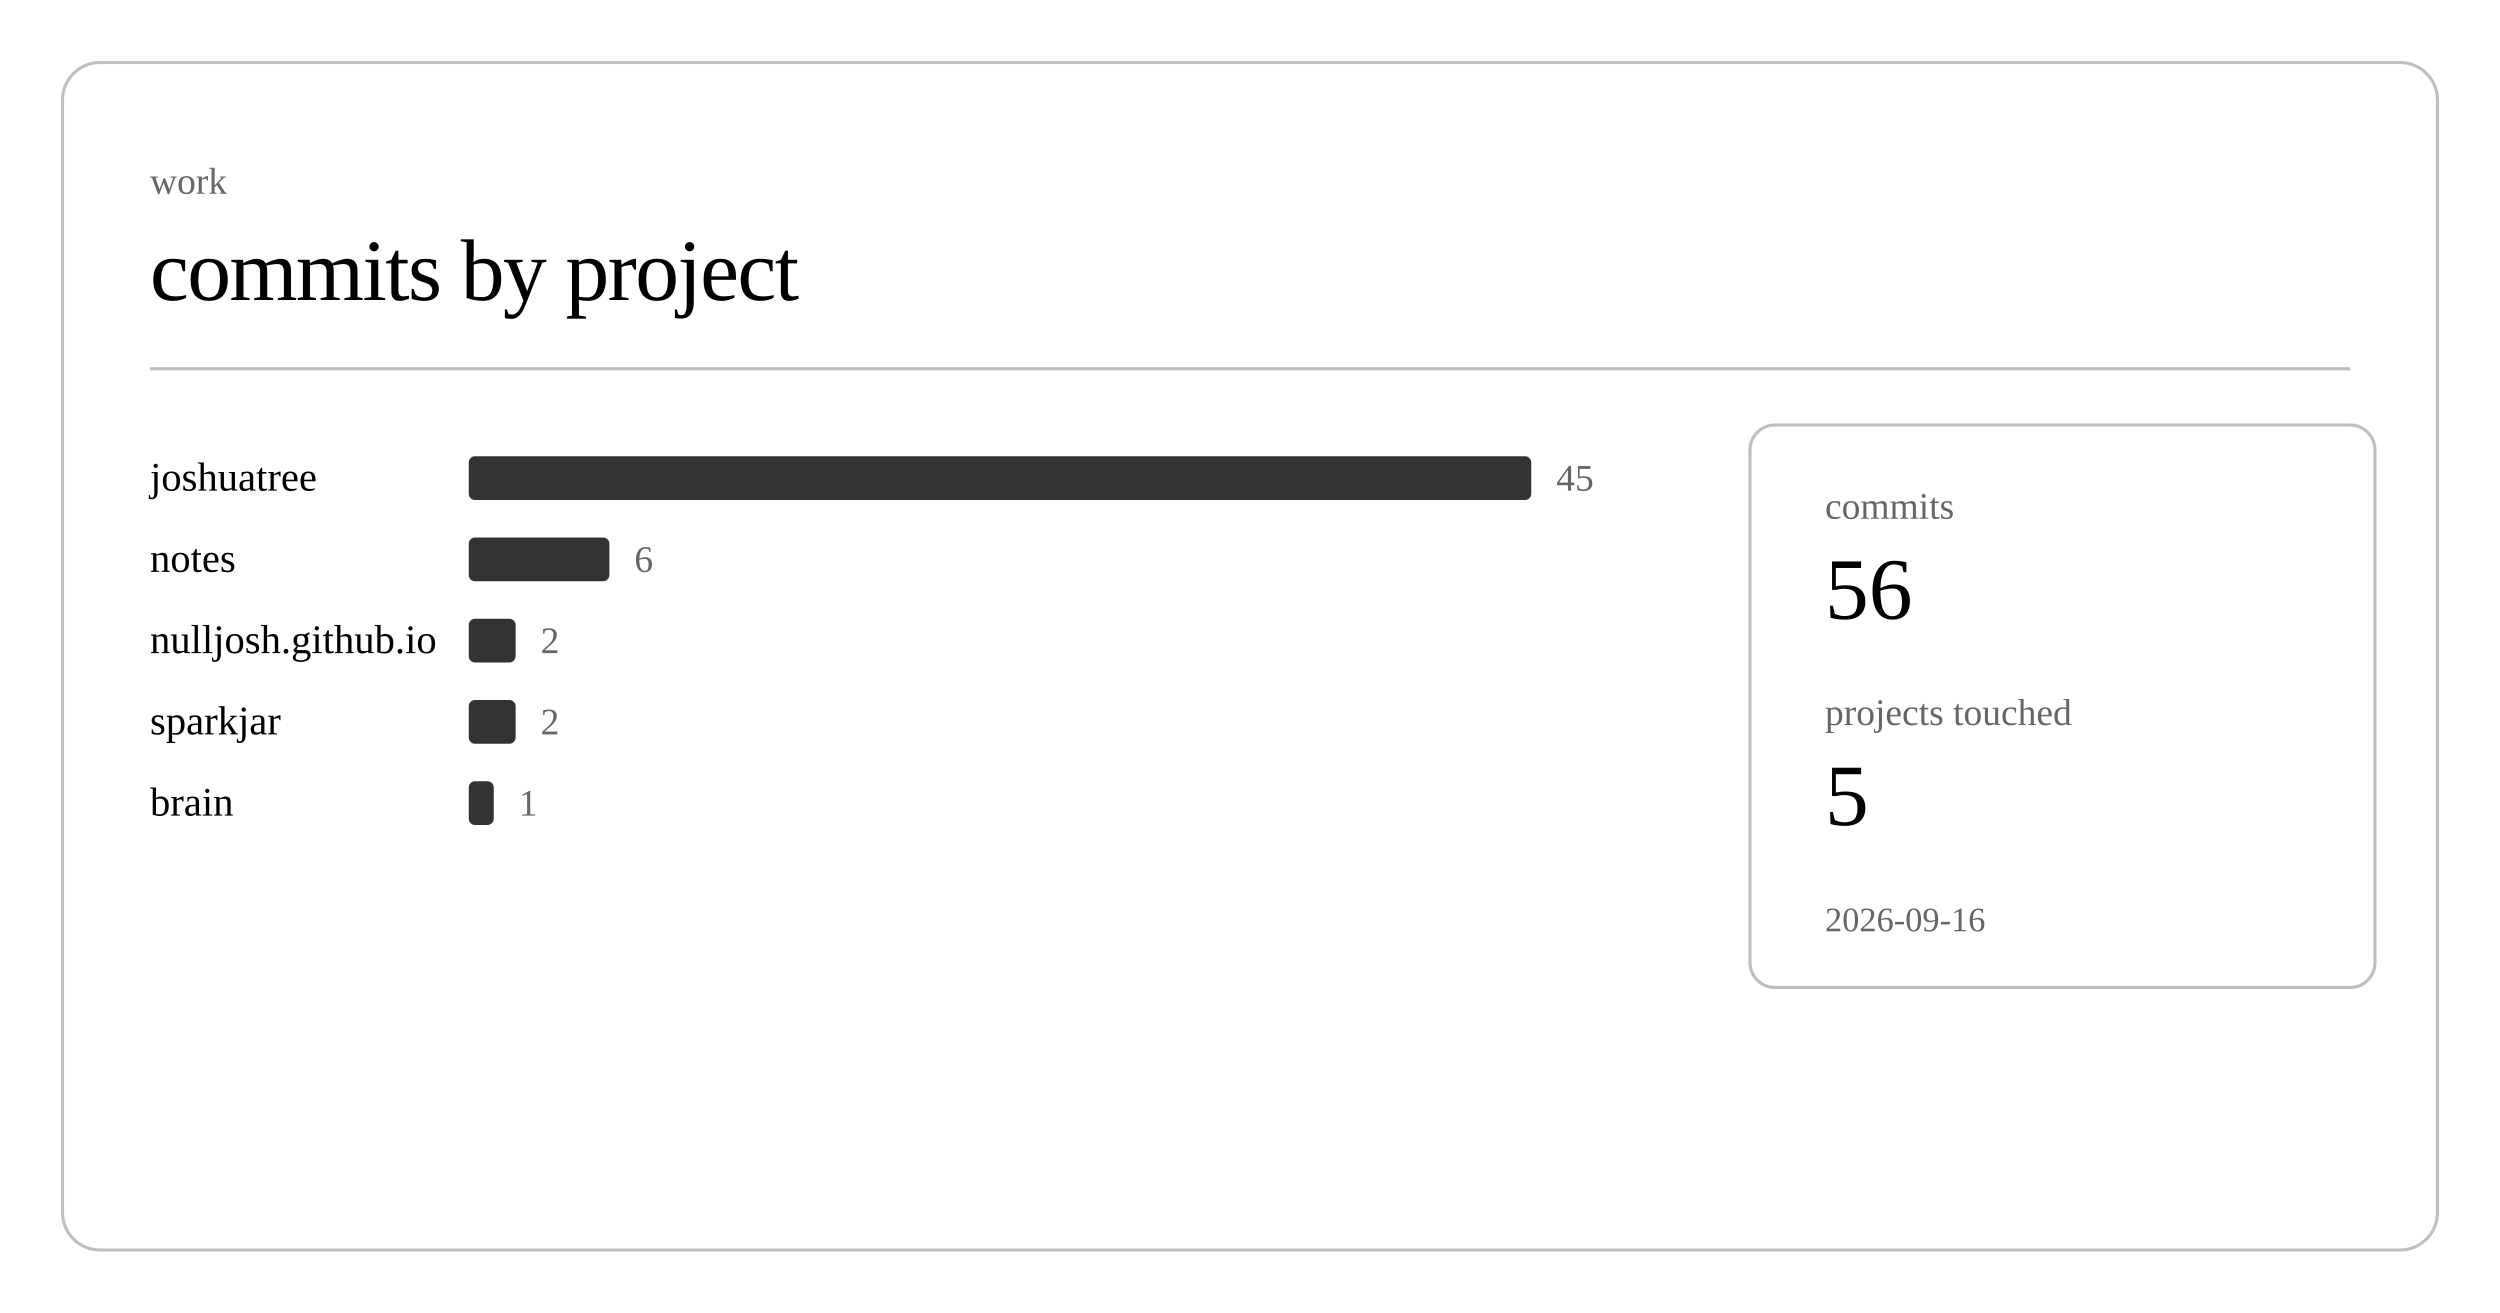
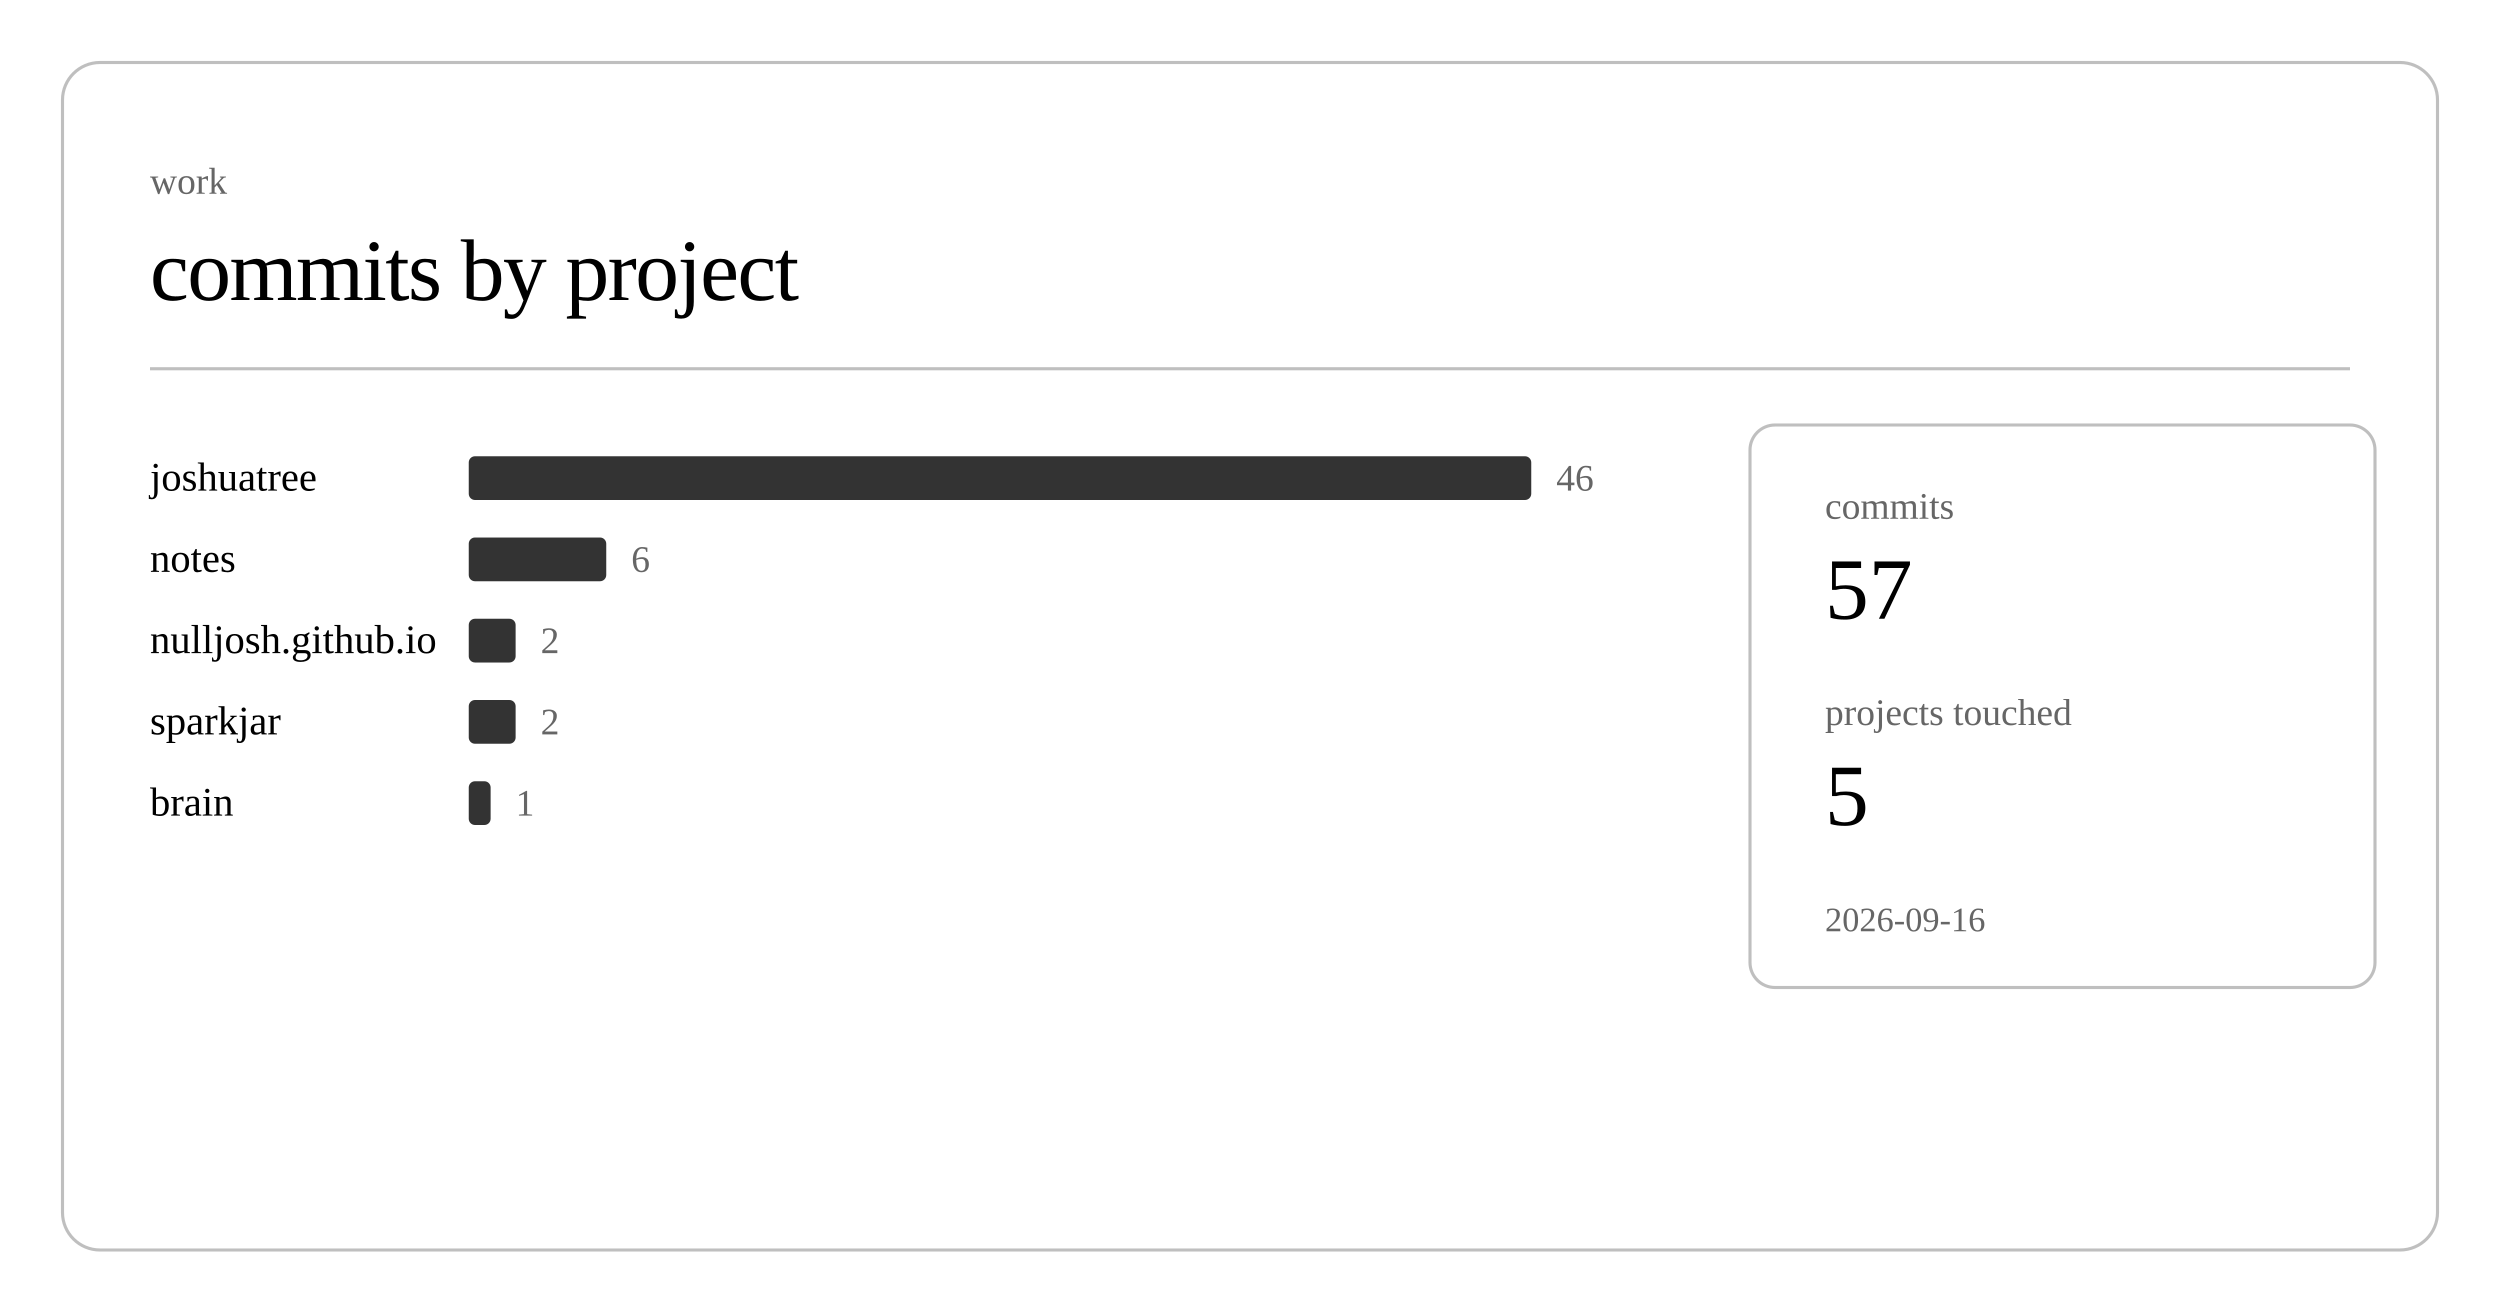
<svg xmlns="http://www.w3.org/2000/svg" class="post-header-svg" viewBox="0 0 800 420" width="800" height="420">
  <rect x="20" y="20" width="760" height="380" rx="12" ry="12" fill="none" stroke="currentColor" stroke-width="1" opacity="0.25" />
  <text fill="currentColor" x="48" y="62" font-size="12" opacity="0.6">work</text>
  <text fill="currentColor" x="48" y="96" font-size="28" font-weight="300" letter-spacing="-0.5">commits by project</text>
  <line stroke="currentColor" x1="48" y1="118" x2="752" y2="118" stroke-width="1" opacity="0.25" />
  <a href="https://github.com/nulljosh/joshuatree">
    <text fill="currentColor" x="48" y="157" font-size="13">joshuatree</text>
  </a>
  <rect x="150" y="146" width="340" height="14" rx="2" fill="currentColor" opacity="0.8" />
-   <text fill="currentColor" x="498" y="157" font-size="12" opacity="0.6">45</text>
+   <text fill="currentColor" x="498" y="157" font-size="12" opacity="0.6">46</text>
  <a href="https://github.com/nulljosh/notes">
    <text fill="currentColor" x="48" y="183" font-size="13">notes</text>
  </a>
-   <rect x="150" y="172" width="45" height="14" rx="2" fill="currentColor" opacity="0.8" />
-   <text fill="currentColor" x="203" y="183" font-size="12" opacity="0.6">6</text>
+   <rect x="150" y="172" width="44" height="14" rx="2" fill="currentColor" opacity="0.8" />
+   <text fill="currentColor" x="202" y="183" font-size="12" opacity="0.6">6</text>
  <a href="https://github.com/nulljosh/nulljosh.github.io">
    <text fill="currentColor" x="48" y="209" font-size="13">nulljosh.github.io</text>
  </a>
  <rect x="150" y="198" width="15" height="14" rx="2" fill="currentColor" opacity="0.8" />
  <text fill="currentColor" x="173" y="209" font-size="12" opacity="0.6">2</text>
  <a href="https://github.com/nulljosh/sparkjar">
    <text fill="currentColor" x="48" y="235" font-size="13">sparkjar</text>
  </a>
  <rect x="150" y="224" width="15" height="14" rx="2" fill="currentColor" opacity="0.8" />
  <text fill="currentColor" x="173" y="235" font-size="12" opacity="0.6">2</text>
  <a href="https://github.com/nulljosh/brain">
    <text fill="currentColor" x="48" y="261" font-size="13">brain</text>
  </a>
-   <rect x="150" y="250" width="8" height="14" rx="2" fill="currentColor" opacity="0.8" />
-   <text fill="currentColor" x="166" y="261" font-size="12" opacity="0.6">1</text>
+   <rect x="150" y="250" width="7" height="14" rx="2" fill="currentColor" opacity="0.8" />
+   <text fill="currentColor" x="165" y="261" font-size="12" opacity="0.6">1</text>
  <rect x="560" y="136" width="200" height="180" rx="8" ry="8" fill="none" stroke="currentColor" stroke-width="1" opacity="0.25" />
  <text fill="currentColor" x="584" y="166" font-size="12" opacity="0.6">commits</text>
-   <text fill="currentColor" x="584" y="198" font-size="28" font-weight="500">56</text>
+   <text fill="currentColor" x="584" y="198" font-size="28" font-weight="500">57</text>
  <text fill="currentColor" x="584" y="232" font-size="12" opacity="0.6">projects touched</text>
  <text fill="currentColor" x="584" y="264" font-size="28" font-weight="500">5</text>
  <text fill="currentColor" x="584" y="298" font-size="11" opacity="0.6">2026-09-16</text>
</svg>
